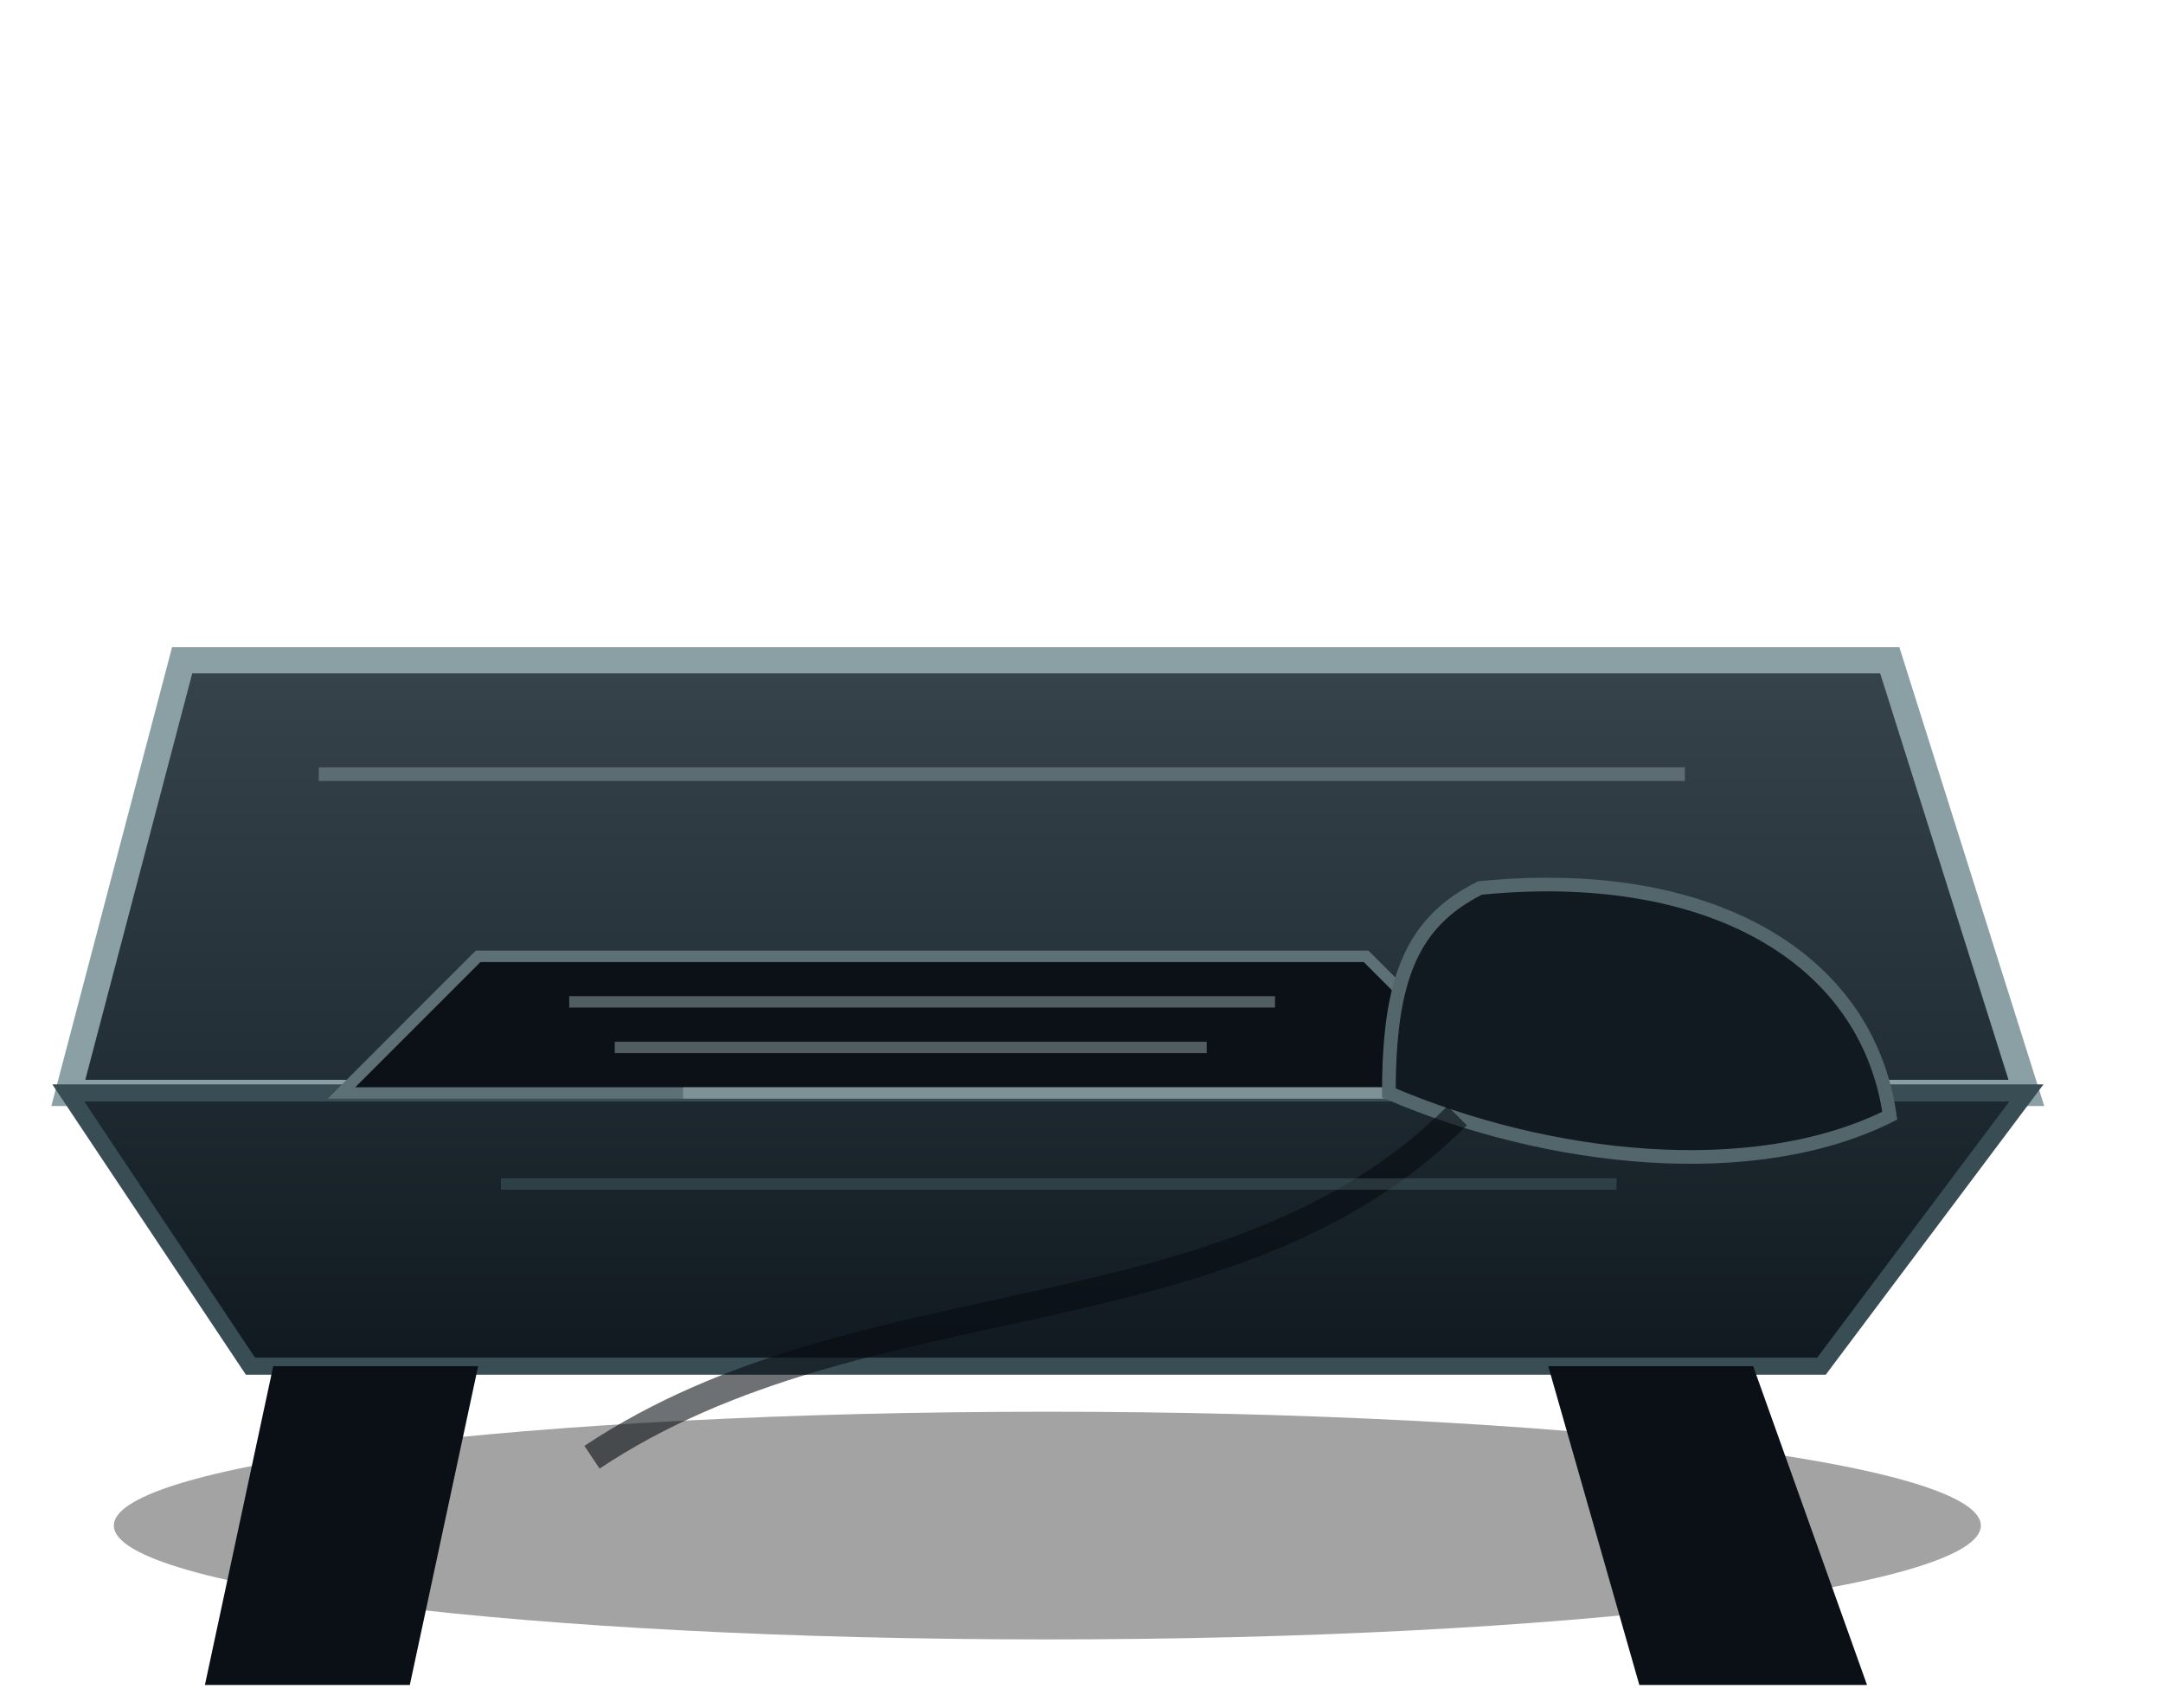
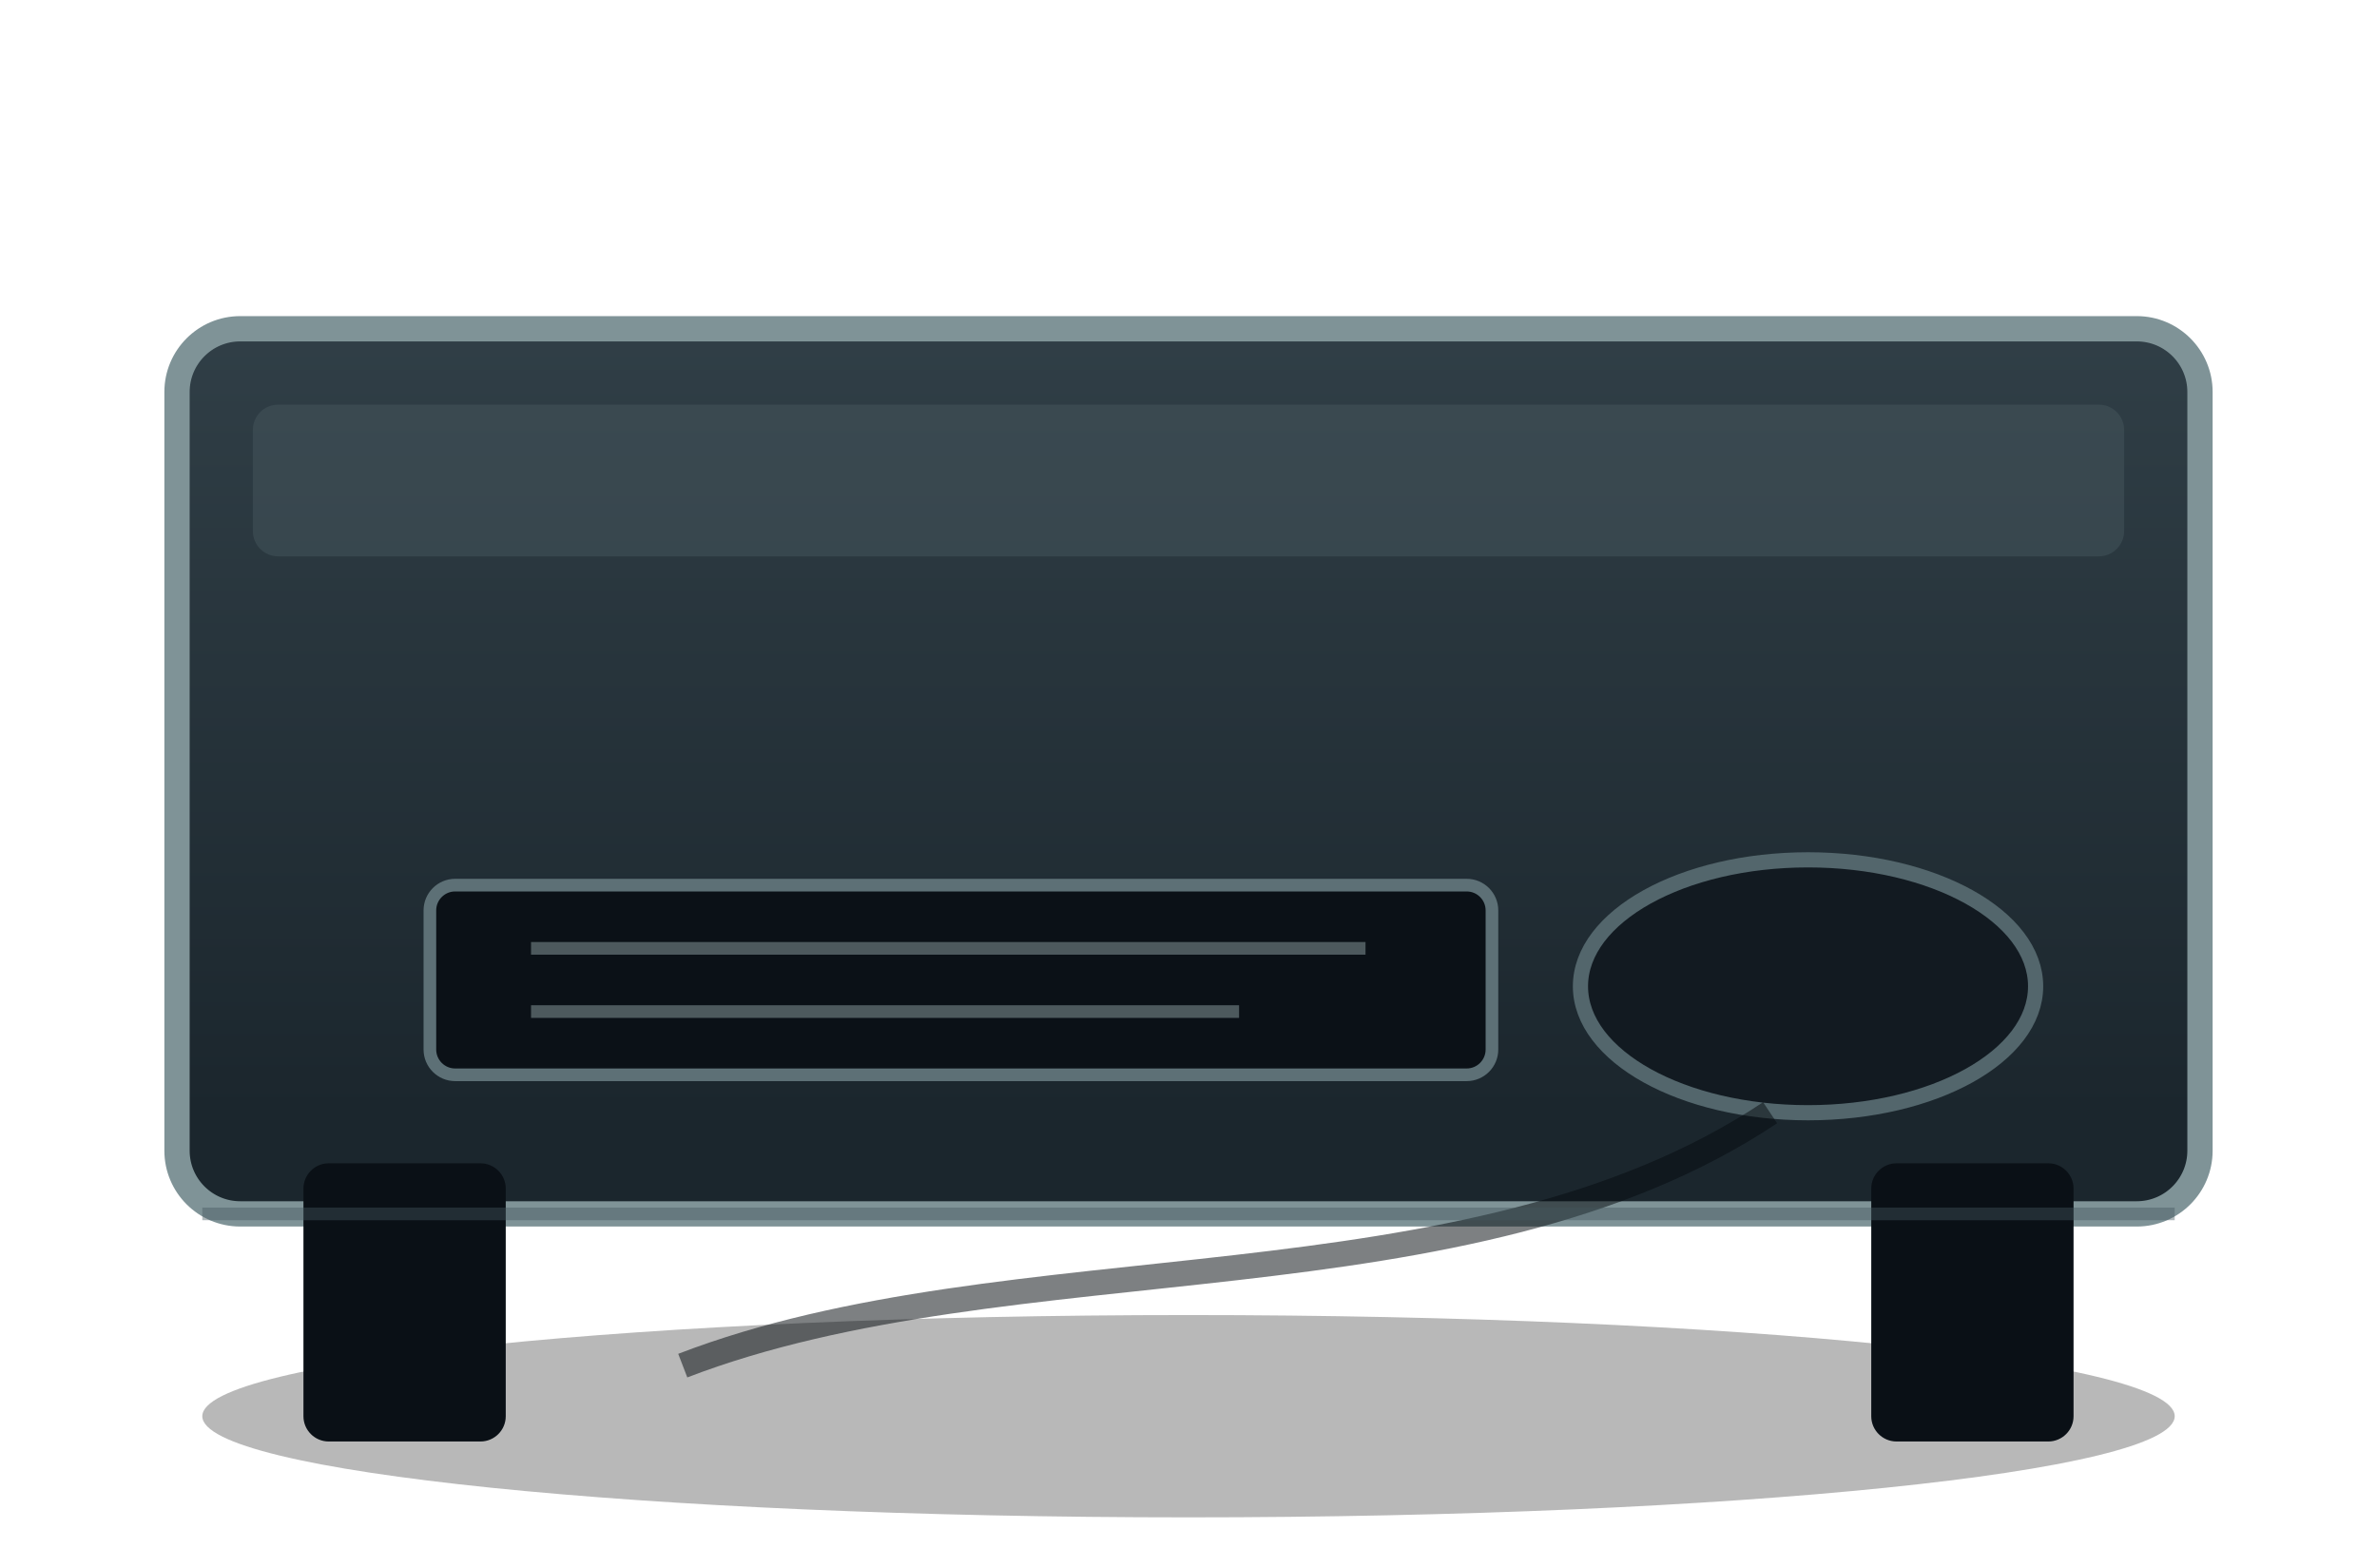
- <svg xmlns="http://www.w3.org/2000/svg" width="190" height="150" viewBox="0 0 190 150">
+ <svg xmlns="http://www.w3.org/2000/svg" width="188" height="124" viewBox="0 0 188 124">
  <defs>
-     <linearGradient id="top" x1="0" y1="42" x2="0" y2="108" gradientUnits="userSpaceOnUse">
-       <stop offset="0" stop-color="#3f4d54" />
-       <stop offset="1" stop-color="#1b262e" />
-     </linearGradient>
-     <linearGradient id="front" x1="0" y1="78" x2="0" y2="122" gradientUnits="userSpaceOnUse">
-       <stop offset="0" stop-color="#26343c" />
-       <stop offset="1" stop-color="#10181f" />
+     <linearGradient id="deskTop" x1="0" y1="18" x2="0" y2="88" gradientUnits="userSpaceOnUse">
+       <stop offset="0" stop-color="#33424a" />
+       <stop offset="1" stop-color="#1b262d" />
    </linearGradient>
  </defs>
-   <ellipse cx="92" cy="134" rx="82" ry="10" fill="#000000" opacity="0.36" />
-   <path d="M16 58 L166 58 L178 96 L6 96 Z" fill="url(#top)" stroke="#8aa0a4" stroke-width="2.3" />
-   <path d="M6 96 L178 96 L160 120 L22 120 Z" fill="url(#front)" stroke="#394d55" stroke-width="1.5" />
-   <path d="M28 68 H148" stroke="#a6b9ba" stroke-width="1.2" opacity="0.38" />
-   <path d="M24 120 L42 120 L36 148 L18 148 Z" fill="#0a1016" />
-   <path d="M136 120 L154 120 L164 148 L144 148 Z" fill="#0a1016" />
-   <path d="M42 84 L120 84 L132 96 L30 96 Z" fill="#0b1117" stroke="#5d7076" stroke-width="1" />
-   <g stroke="#a5b8b9" stroke-width="1" opacity="0.46">
-     <path d="M50 88 H112" />
-     <path d="M54 92 H106" />
-     <path d="M60 96 H122" />
+   <ellipse cx="94" cy="112" rx="78" ry="8" fill="#000000" opacity="0.28" />
+   <rect x="14" y="26" width="160" height="70" rx="5" fill="url(#deskTop)" stroke="#7f9397" stroke-width="2" />
+   <rect x="20" y="32" width="148" height="12" rx="2" fill="#4a5b62" opacity="0.42" />
+   <rect x="34" y="70" width="84" height="15" rx="2" fill="#0b1117" stroke="#5d7076" stroke-width="1" />
+   <g stroke="#9aaeb0" stroke-width="1" opacity="0.46">
+     <path d="M42 75 H108" />
+     <path d="M42 80 H98" />
  </g>
-   <path d="M130 78 C150 76 164 84 166 98 C154 104 136 102 122 96 C122 86 124 81 130 78 Z" fill="#121a21" stroke="#53666c" stroke-width="1.2" />
-   <path d="M128 98 C108 118 76 112 52 128" stroke="#050b10" stroke-width="2.4" fill="none" opacity="0.58" />
-   <path d="M44 104 H142" stroke="#5c747a" stroke-width="1" opacity="0.34" />
+   <ellipse cx="143" cy="78" rx="18" ry="10" fill="#121a21" stroke="#53666c" stroke-width="1.2" />
+   <path d="M140 88 C116 104 80 98 54 108" stroke="#050b10" stroke-width="2" fill="none" opacity="0.52" />
+   <rect x="24" y="92" width="16" height="22" rx="2" fill="#0a1016" />
+   <rect x="148" y="92" width="16" height="22" rx="2" fill="#0a1016" />
+   <path d="M16 96 H172" stroke="#43565d" stroke-width="1" opacity="0.42" />
</svg>
